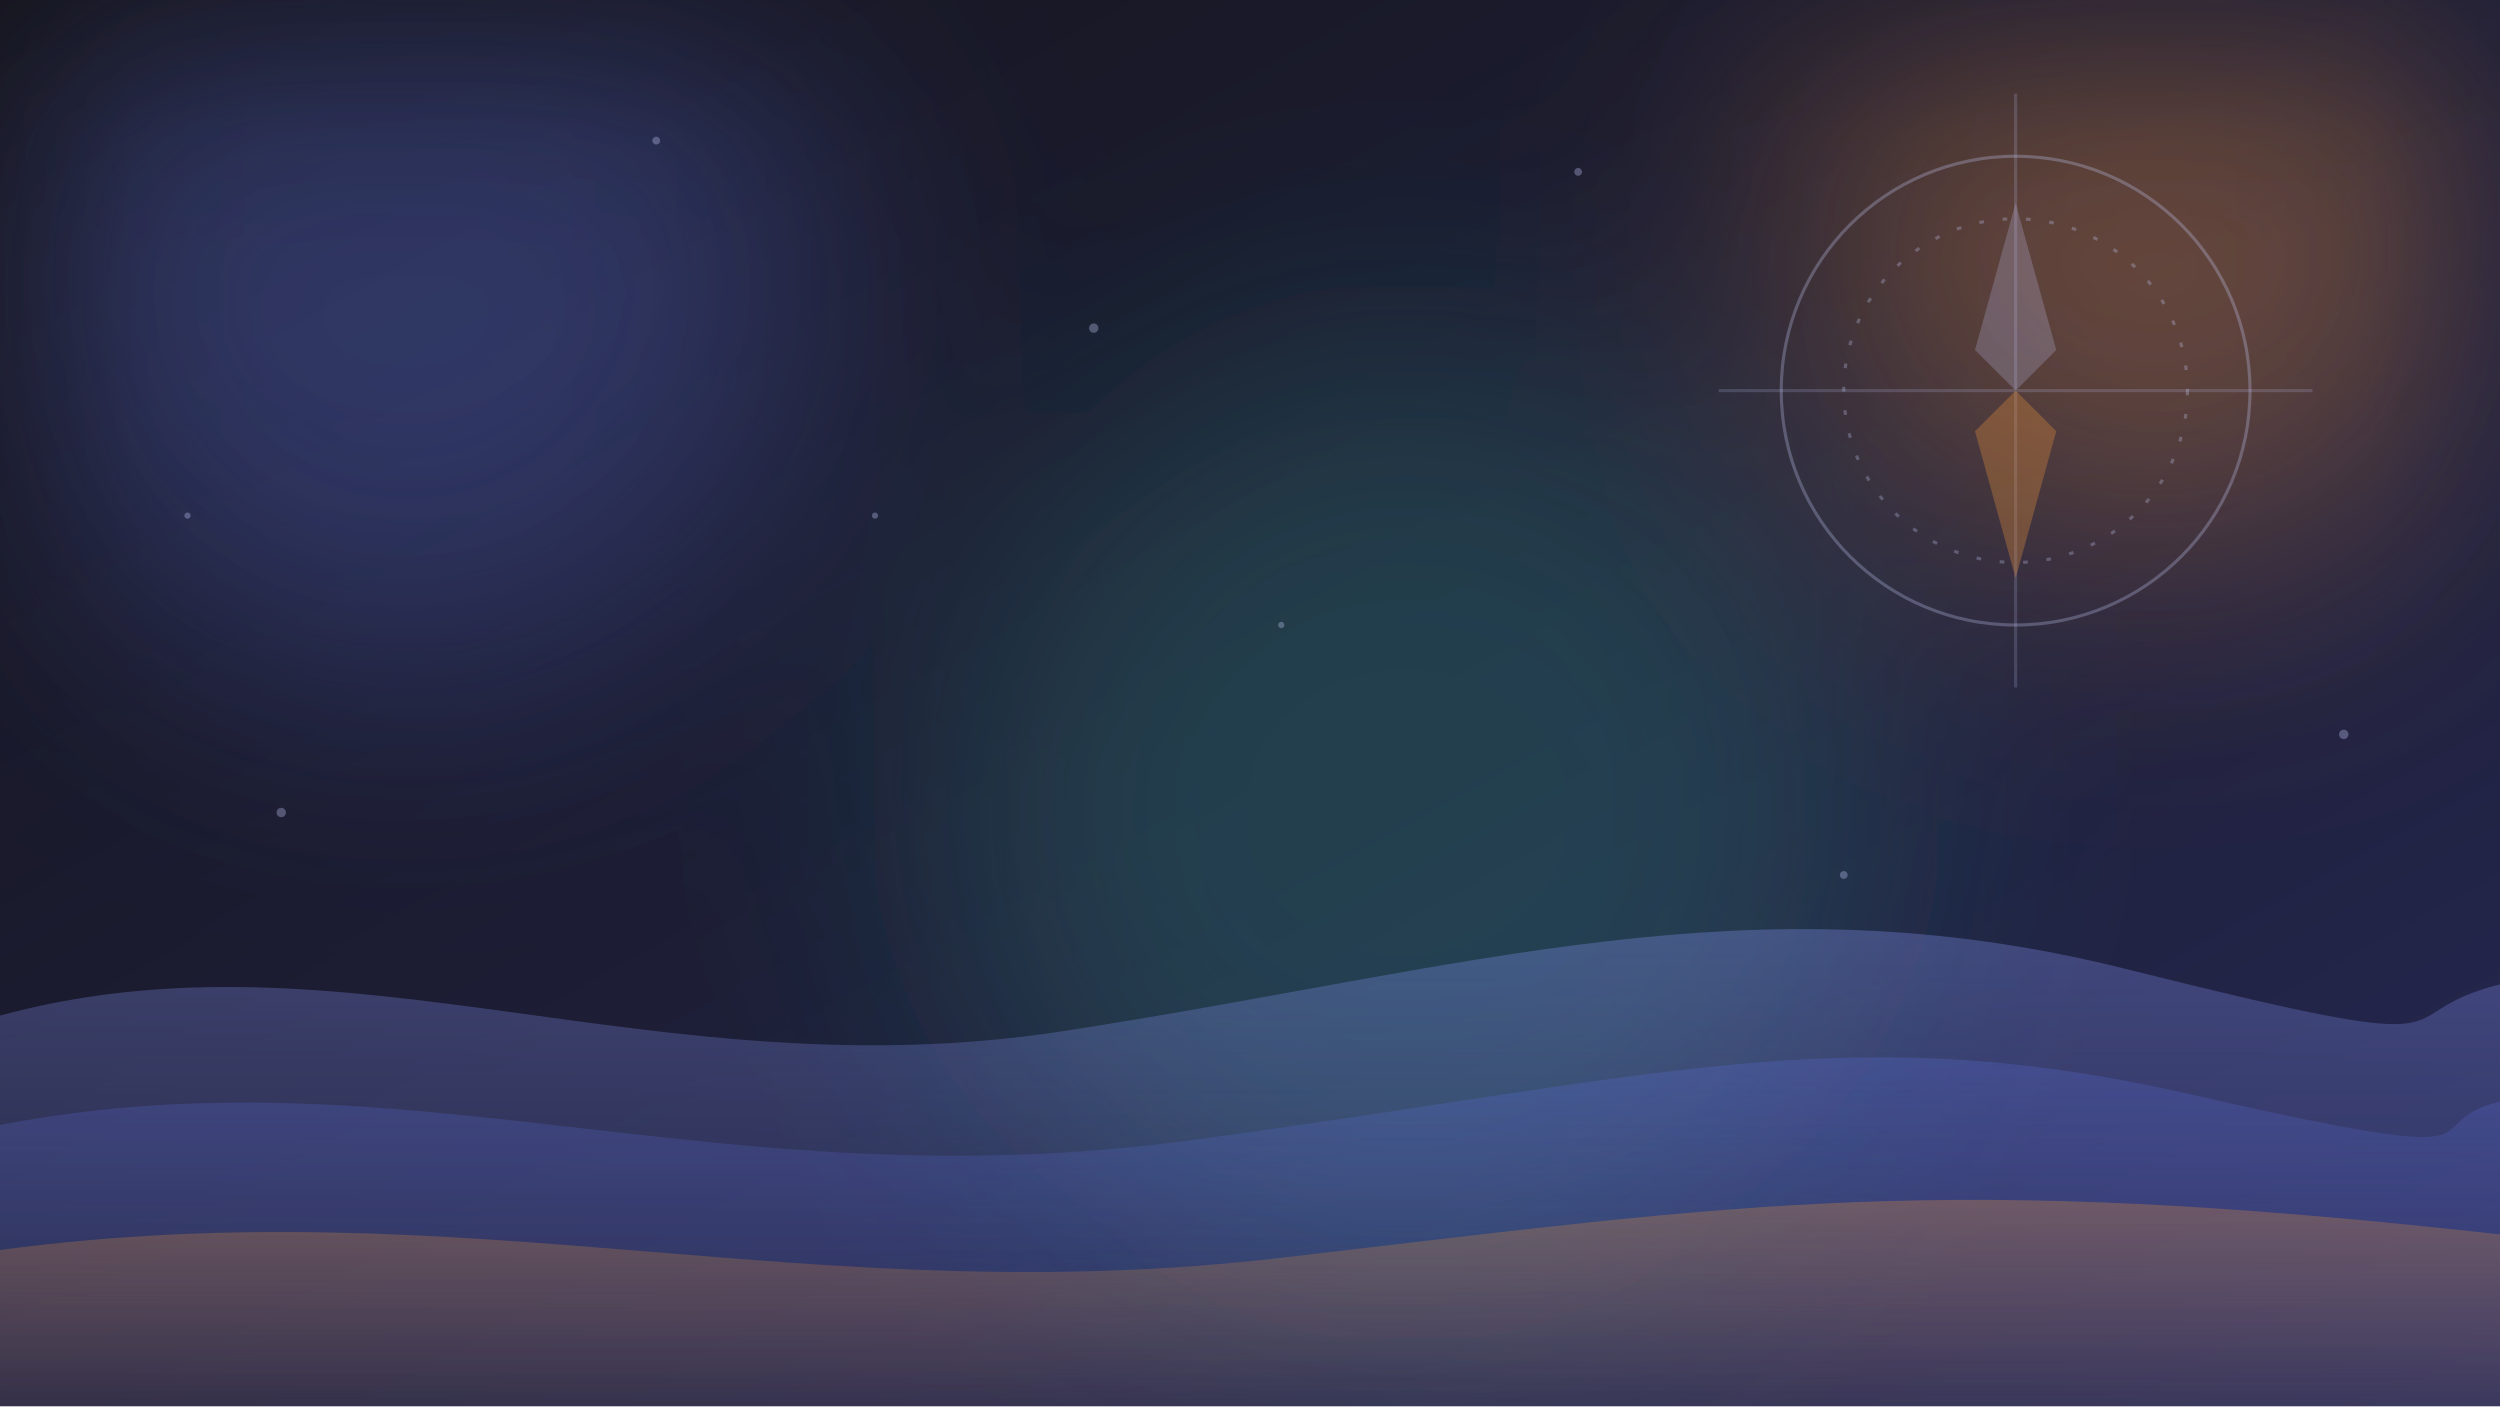
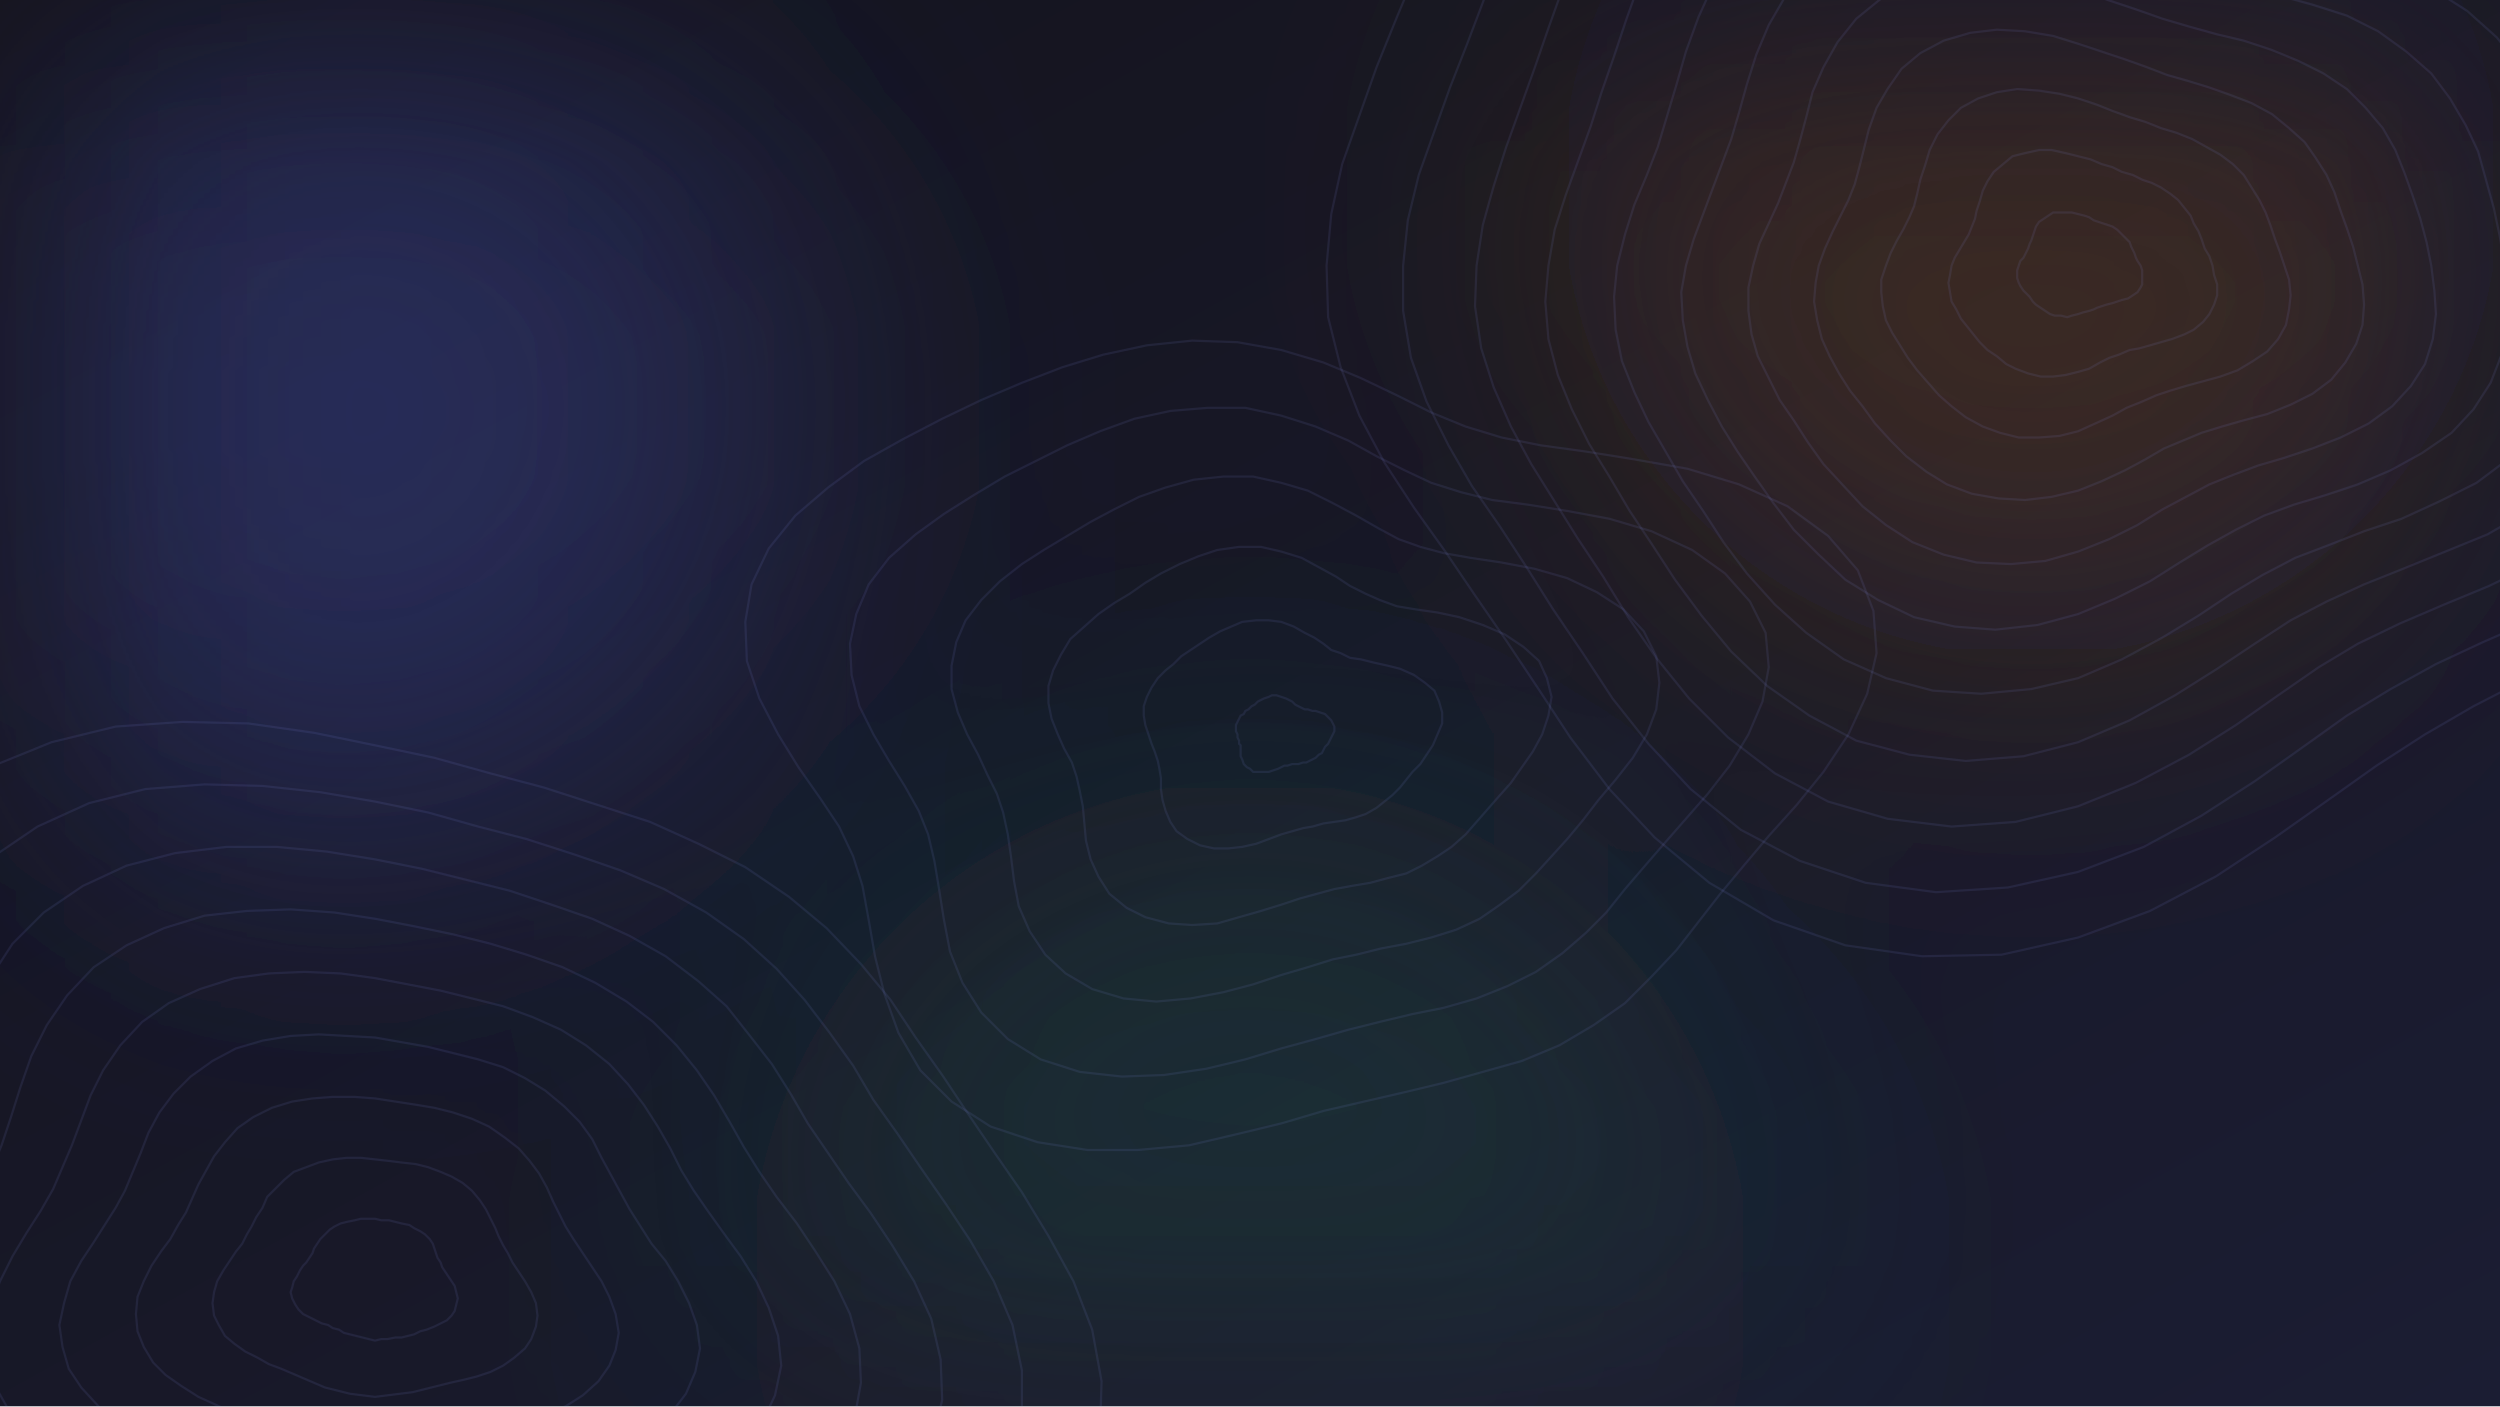
<svg xmlns="http://www.w3.org/2000/svg" viewBox="0 0 1600 900" preserveAspectRatio="xMidYMid slice">
  <defs>
    <linearGradient id="bg" x1="0" y1="0" x2="1" y2="1">
-       <stop offset="0" stop-color="#15141b" />
-       <stop offset="1" stop-color="#252852" />
+       <stop offset="0" stop-color="#14131c" />
+       <stop offset="1" stop-color="#1b1d33" />
    </linearGradient>
    <filter id="b" x="-50%" y="-50%" width="200%" height="200%">
-       <feGaussianBlur stdDeviation="90" />
+       <feGaussianBlur stdDeviation="110" />
    </filter>
-     <linearGradient id="w1" x1="0" y1="0" x2="0" y2="1">
-       <stop offset="0" stop-color="#8d9bff" stop-opacity=".30" />
-       <stop offset="1" stop-color="#8d9bff" stop-opacity=".05" />
-     </linearGradient>
-     <linearGradient id="w2" x1="0" y1="0" x2="0" y2="1">
-       <stop offset="0" stop-color="#5b6cd6" stop-opacity=".28" />
-       <stop offset="1" stop-color="#5b6cd6" stop-opacity=".05" />
-     </linearGradient>
-     <linearGradient id="w3" x1="0" y1="0" x2="0" y2="1">
-       <stop offset="0" stop-color="#d98a3d" stop-opacity=".32" />
-       <stop offset="1" stop-color="#d98a3d" stop-opacity=".08" />
-     </linearGradient>
  </defs>
  <rect width="1600" height="900" fill="url(#bg)" />
  <g filter="url(#b)">
-     <circle cx="260" cy="170" r="260" fill="#5b6cd6" opacity=".35" />
-     <circle cx="1380" cy="130" r="230" fill="#d98a3d" opacity=".38" />
-     <circle cx="900" cy="520" r="300" fill="#2f9e8a" opacity=".25" />
+     <circle cx="1300" cy="120" r="300" fill="#7a4a22" opacity="0.35" />
+     <circle cx="220" cy="260" r="280" fill="#3b4796" opacity="0.45" />
+     <circle cx="800" cy="820" r="320" fill="#1f5a4a" opacity="0.3" />
  </g>
-   <g fill="none" stroke="#c9d0ff" stroke-opacity=".28" stroke-width="2" transform="translate(1290 250)">
-     <circle r="150" />
-     <circle r="110" stroke-dasharray="3 12" />
-     <path d="M0-190V190M-190 0H190" stroke-opacity=".18" />
-     <path d="M0-120l26 94-26 26-26-26z" fill="#c9d0ff" fill-opacity=".22" stroke="none" />
-     <path d="M0 120l-26-94 26-26 26 26z" fill="#d98a3d" fill-opacity=".35" stroke="none" />
+   <g fill="none" stroke="#8d9bff" stroke-opacity="0.1" stroke-width="1.4">
+     <path d="M1370 170 L1371 173 L1371 176 L1371 179 L1371 182 L1370 184 L1368 187 L1365 189 L1362 191 L1358 192 L1355 193 L1352 194 L1348 195 L1345 196 L1342 197 L1340 198 L1337 199 L1333 200 L1330 201 L1326 202 L1323 203 L1319 202 L1315 202 L1312 201 L1309 199 L1306 197 L1303 195 L1301 193 L1299 190 L1297 188 L1295 186 L1293 183 L1292 181 L1291 178 L1291 175 L1291 173 L1292 170 L1293 167 L1295 165 L1296 163 L1297 161 L1298 159 L1299 156 L1300 154 L1301 151 L1302 148 L1303 145 L1305 142 L1308 140 L1311 138 L1314 136 L1318 136 L1322 136 L1326 136 L1330 137 L1334 138 L1337 139 L1340 141 L1343 142 L1346 143 L1349 144 L1352 145 L1355 147 L1357 149 L1359 151 L1361 153 L1363 155 L1364 158 L1365 160 L1366 162 L1367 165 L1368 167 L1370 170Z" />
+     <path d="M1416 170 L1417 176 L1419 182 L1419 189 L1417 195 L1414 201 L1410 206 L1404 211 L1398 214 L1390 217 L1383 219 L1376 221 L1369 223 L1363 224 L1356 227 L1350 229 L1344 232 L1337 236 L1330 238 L1322 240 L1314 241 L1306 241 L1298 239 L1290 236 L1284 233 L1278 228 L1272 224 L1267 219 L1263 214 L1259 209 L1255 204 L1252 198 L1249 193 L1248 187 L1247 181 L1248 176 L1249 170 L1251 165 L1254 160 L1257 155 L1260 150 L1262 145 L1264 140 L1265 135 L1267 129 L1269 122 L1272 116 L1276 110 L1282 105 L1288 100 L1296 98 L1305 96 L1313 96 L1322 98 L1330 100 L1338 102 L1345 105 L1352 107 L1358 110 L1365 112 L1371 115 L1377 117 L1383 120 L1389 124 L1394 128 L1398 133 L1402 138 L1404 143 L1407 148 L1409 153 L1411 159 L1414 164 L1416 170Z" />
+     <path d="M1462 170 L1465 179 L1466 189 L1465 198 L1463 208 L1458 217 L1451 225 L1442 231 L1432 237 L1421 241 L1410 244 L1399 247 L1389 250 L1380 253 L1371 257 L1361 261 L1352 266 L1341 271 L1330 276 L1318 279 L1305 280 L1292 280 L1280 277 L1269 273 L1258 267 L1249 260 L1241 253 L1234 245 L1227 237 L1221 229 L1216 221 L1211 213 L1207 205 L1205 196 L1204 187 L1204 179 L1207 170 L1210 162 L1214 154 L1218 147 L1222 139 L1225 132 L1227 124 L1229 115 L1232 106 L1235 96 L1240 86 L1247 77 L1255 69 L1266 63 L1278 59 L1291 57 L1305 58 L1318 60 L1330 63 L1342 67 L1352 71 L1363 75 L1373 78 L1383 82 L1393 85 L1403 89 L1412 94 L1421 99 L1429 105 L1436 112 L1441 120 L1446 128 L1450 136 L1453 144 L1456 153 L1459 161 L1462 170Z" />
+     <path d="M1509 170 L1512 182 L1513 195 L1512 208 L1508 220 L1501 232 L1492 243 L1480 252 L1466 259 L1451 265 L1436 269 L1422 273 L1409 277 L1397 282 L1385 287 L1373 294 L1360 301 L1345 308 L1330 314 L1313 318 L1296 320 L1279 319 L1262 316 L1246 310 L1233 302 L1220 292 L1210 282 L1200 271 L1192 260 L1184 250 L1177 239 L1171 228 L1166 217 L1163 205 L1161 193 L1162 181 L1164 170 L1168 159 L1173 148 L1178 138 L1183 128 L1187 118 L1190 107 L1193 95 L1196 83 L1201 69 L1208 57 L1217 44 L1229 34 L1244 26 L1261 21 L1278 19 L1296 20 L1314 23 L1330 28 L1345 33 L1360 38 L1374 43 L1387 48 L1401 52 L1414 56 L1428 61 L1441 66 L1454 73 L1465 82 L1475 91 L1482 101 L1489 112 L1494 123 L1498 135 L1502 146 L1506 158 L1509 170Z" />
+     <path d="M1556 170 L1558 186 L1559 201 L1557 217 L1552 233 L1543 247 L1531 260 L1516 271 L1498 280 L1480 287 L1462 293 L1445 298 L1429 304 L1414 310 L1399 318 L1384 326 L1368 336 L1350 345 L1330 353 L1309 359 L1287 361 L1265 360 L1244 355 L1224 347 L1207 336 L1192 324 L1179 310 L1167 297 L1157 283 L1148 269 L1139 256 L1132 242 L1125 228 L1121 214 L1119 199 L1119 184 L1122 170 L1126 156 L1132 143 L1138 130 L1143 117 L1148 104 L1152 90 L1156 75 L1160 59 L1167 43 L1176 27 L1188 12 L1204 -1 L1222 -10 L1243 -16 L1265 -18 L1288 -17 L1309 -13 L1330 -7 L1349 -0 L1367 6 L1384 12 L1401 17 L1419 22 L1436 26 L1454 32 L1471 39 L1487 47 L1502 57 L1514 69 L1525 82 L1533 96 L1539 111 L1544 125 L1549 140 L1553 155 L1556 170Z" />
+     <path d="M1603 170 L1605 189 L1604 208 L1601 227 L1594 245 L1583 262 L1569 277 L1550 290 L1530 301 L1509 310 L1488 317 L1468 323 L1449 330 L1431 339 L1413 349 L1395 360 L1376 372 L1354 383 L1330 393 L1304 400 L1277 403 L1251 401 L1225 395 L1202 384 L1181 371 L1164 355 L1148 339 L1135 322 L1123 305 L1112 289 L1102 273 L1093 256 L1085 239 L1080 222 L1077 205 L1076 187 L1079 170 L1084 153 L1090 137 L1096 121 L1102 105 L1108 89 L1113 72 L1118 54 L1124 35 L1132 16 L1143 -3 L1159 -21 L1178 -36 L1201 -46 L1226 -53 L1253 -55 L1280 -53 L1306 -48 L1330 -41 L1353 -33 L1374 -25 L1395 -19 L1416 -13 L1437 -8 L1458 -3 L1480 3 L1502 10 L1522 20 L1540 33 L1556 47 L1568 63 L1578 80 L1586 97 L1591 115 L1596 133 L1600 152 L1603 170Z" />
+     <path d="M1650 170 L1651 192 L1649 214 L1644 236 L1636 257 L1623 276 L1605 294 L1585 309 L1561 321 L1537 332 L1513 340 L1490 349 L1469 357 L1448 368 L1428 380 L1407 394 L1384 408 L1358 422 L1330 434 L1300 441 L1268 444 L1237 442 L1207 434 L1180 422 L1156 405 L1136 387 L1118 367 L1103 347 L1090 327 L1077 308 L1066 289 L1055 270 L1046 251 L1038 231 L1034 211 L1033 190 L1035 170 L1040 150 L1046 131 L1054 112 L1061 94 L1067 74 L1073 54 L1079 33 L1087 11 L1097 -11 L1111 -33 L1130 -53 L1153 -70 L1180 -82 L1209 -88 L1241 -90 L1272 -87 L1302 -81 L1330 -73 L1356 -64 L1381 -56 L1405 -49 L1430 -44 L1455 -39 L1481 -33 L1507 -27 L1533 -18 L1557 -7 L1579 7 L1598 24 L1613 43 L1624 63 L1633 84 L1639 105 L1644 127 L1647 148 L1650 170Z" />
+     <path d="M1696 170 L1696 195 L1693 220 L1687 245 L1676 268 L1661 290 L1641 310 L1618 327 L1592 342 L1565 353 L1538 364 L1513 374 L1489 385 L1466 397 L1443 412 L1419 428 L1392 445 L1363 461 L1330 475 L1295 484 L1258 487 L1222 483 L1188 474 L1158 458 L1131 439 L1108 417 L1089 394 L1072 371 L1057 348 L1043 327 L1030 305 L1017 284 L1006 262 L997 240 L991 217 L989 193 L991 170 L995 147 L1002 125 L1010 103 L1018 81 L1025 59 L1033 36 L1041 12 L1050 -13 L1063 -39 L1079 -63 L1101 -85 L1128 -103 L1159 -116 L1193 -123 L1229 -125 L1264 -121 L1298 -114 L1330 -105 L1360 -95 L1388 -87 L1416 -80 L1444 -74 L1473 -69 L1503 -64 L1534 -57 L1565 -48 L1594 -36 L1620 -20 L1641 -0 L1659 22 L1672 46 L1681 70 L1687 95 L1691 120 L1694 145 L1696 170Z" />
+     <path d="M1741 170 L1740 198 L1736 226 L1728 253 L1716 279 L1699 304 L1677 326 L1651 345 L1622 361 L1593 375 L1564 387 L1536 399 L1509 412 L1484 427 L1458 445 L1431 464 L1401 483 L1367 501 L1330 516 L1290 526 L1249 529 L1208 524 L1170 513 L1136 495 L1106 472 L1081 447 L1060 421 L1042 395 L1026 369 L1010 345 L995 321 L980 297 L967 273 L956 248 L948 223 L944 196 L945 170 L949 144 L956 119 L964 94 L973 69 L982 44 L991 18 L1001 -10 L1013 -38 L1028 -66 L1048 -92 L1073 -116 L1104 -136 L1139 -149 L1178 -157 L1217 -158 L1257 -153 L1295 -145 L1330 -136 L1363 -126 L1395 -117 L1426 -110 L1458 -105 L1492 -100 L1526 -95 L1562 -89 L1598 -79 L1631 -65 L1661 -47 L1686 -24 L1706 1 L1720 28 L1729 57 L1736 85 L1739 114 L1741 142 L1741 170Z" />
+     <path d="M1786 170 L1783 201 L1777 231 L1768 262 L1754 290 L1735 317 L1711 342 L1683 363 L1653 381 L1621 397 L1589 411 L1559 425 L1530 441 L1502 458 L1474 478 L1443 500 L1409 522 L1372 542 L1330 558 L1285 568 L1239 571 L1194 565 L1152 551 L1114 531 L1082 505 L1055 476 L1032 447 L1013 418 L994 390 L977 363 L960 337 L942 311 L927 285 L913 257 L903 229 L898 199 L898 170 L901 141 L908 112 L918 84 L928 56 L939 28 L950 -1 L961 -31 L976 -62 L994 -92 L1017 -121 L1046 -147 L1080 -167 L1120 -181 L1163 -189 L1206 -190 L1250 -185 L1291 -176 L1330 -166 L1366 -155 L1402 -147 L1437 -140 L1473 -136 L1510 -132 L1550 -128 L1591 -121 L1631 -110 L1670 -95 L1703 -74 L1731 -49 L1753 -21 L1769 11 L1778 43 L1784 75 L1786 107 L1787 139 L1786 170Z" />
+     <path d="M1829 170 L1825 204 L1818 237 L1807 270 L1792 301 L1771 331 L1746 357 L1716 381 L1683 401 L1649 419 L1616 435 L1583 452 L1552 470 L1521 490 L1490 512 L1456 536 L1418 561 L1376 583 L1330 600 L1281 611 L1230 612 L1181 605 L1135 589 L1094 565 L1059 536 L1030 505 L1005 472 L984 440 L964 410 L944 381 L925 353 L905 325 L886 296 L870 266 L858 235 L850 203 L849 170 L852 137 L859 105 L870 74 L881 43 L894 11 L907 -20 L922 -53 L939 -86 L960 -119 L987 -149 L1019 -176 L1058 -198 L1101 -212 L1148 -220 L1196 -220 L1243 -215 L1288 -206 L1330 -195 L1370 -185 L1408 -177 L1447 -171 L1487 -167 L1530 -164 L1575 -161 L1621 -154 L1666 -142 L1709 -126 L1747 -103 L1778 -75 L1801 -42 L1817 -7 L1827 29 L1832 65 L1833 101 L1832 136 L1829 170Z" />
+     <path d="M289 820 L291 823 L292 827 L293 831 L292 835 L291 839 L289 842 L286 845 L282 847 L278 849 L273 851 L269 852 L265 854 L261 855 L257 856 L253 856 L248 857 L244 857 L240 858 L236 857 L232 856 L228 855 L224 854 L220 853 L217 851 L213 850 L210 848 L206 847 L202 845 L198 843 L194 841 L191 838 L189 835 L187 831 L186 827 L187 824 L188 820 L190 817 L192 813 L194 810 L196 808 L198 805 L200 802 L201 799 L203 796 L205 793 L208 790 L211 787 L214 785 L218 783 L222 782 L227 781 L231 780 L236 780 L240 780 L244 781 L249 781 L253 782 L257 783 L262 784 L265 786 L269 788 L272 790 L275 793 L277 796 L278 799 L279 802 L280 805 L282 808 L283 811 L285 814 L287 817 L289 820Z" />
+     <path d="M336 820 L340 827 L343 834 L344 842 L343 849 L340 857 L336 863 L329 869 L322 874 L314 878 L305 881 L297 883 L288 885 L280 887 L272 889 L264 891 L256 892 L248 893 L240 894 L232 893 L224 892 L216 890 L208 888 L201 885 L194 882 L187 879 L180 876 L172 873 L165 869 L157 865 L150 860 L144 855 L140 848 L137 842 L136 834 L137 827 L139 820 L143 813 L147 807 L151 801 L155 796 L158 790 L161 785 L164 779 L168 773 L171 766 L176 761 L182 755 L188 750 L196 747 L204 744 L213 742 L222 741 L231 741 L240 742 L249 743 L257 744 L266 745 L274 747 L282 750 L289 753 L296 757 L302 762 L307 768 L311 774 L314 780 L317 786 L319 791 L322 797 L325 802 L328 808 L332 814 L336 820Z" />
+     <path d="M385 820 L390 830 L394 841 L396 853 L394 864 L390 874 L383 884 L373 893 L362 900 L349 905 L336 910 L324 913 L311 917 L300 920 L288 923 L276 925 L264 928 L252 929 L240 930 L228 930 L216 928 L204 925 L192 922 L182 918 L171 913 L160 909 L149 904 L138 899 L127 894 L116 887 L106 880 L98 872 L92 862 L88 852 L87 841 L88 830 L92 820 L97 810 L103 801 L109 793 L114 784 L119 776 L123 767 L127 758 L132 749 L137 740 L144 731 L152 722 L162 715 L174 709 L187 705 L200 703 L213 702 L227 702 L240 703 L253 705 L266 707 L278 709 L290 712 L302 716 L313 721 L323 728 L332 735 L339 743 L345 751 L350 760 L354 769 L358 777 L362 785 L367 793 L373 802 L379 811 L385 820Z" />
+     <path d="M434 820 L441 834 L446 848 L448 863 L445 878 L439 892 L429 905 L416 916 L401 925 L384 932 L367 938 L350 943 L334 947 L318 951 L303 955 L288 959 L272 963 L256 965 L240 967 L224 966 L207 965 L191 961 L176 957 L161 952 L147 946 L133 940 L118 933 L104 926 L90 918 L76 910 L63 900 L52 888 L44 876 L40 862 L38 848 L41 834 L45 820 L52 807 L60 795 L67 784 L74 773 L80 762 L85 750 L90 738 L95 725 L102 712 L111 700 L122 689 L136 679 L151 671 L168 666 L186 663 L204 662 L222 663 L240 664 L257 667 L274 670 L290 674 L306 678 L322 683 L336 690 L349 698 L361 708 L371 718 L379 729 L385 741 L391 752 L397 763 L403 774 L410 785 L417 796 L426 807 L434 820Z" />
+     <path d="M484 820 L492 837 L498 855 L500 874 L496 893 L488 910 L475 926 L458 939 L439 950 L418 959 L397 966 L376 972 L356 977 L337 982 L318 988 L299 993 L280 998 L260 1002 L240 1004 L219 1004 L199 1002 L179 999 L159 993 L141 986 L123 979 L105 971 L87 962 L69 953 L52 943 L35 932 L20 919 L7 905 L-2 889 L-7 872 L-8 854 L-6 837 L0 820 L8 804 L17 789 L26 775 L34 761 L40 747 L46 733 L52 717 L58 701 L66 685 L77 669 L91 654 L108 642 L128 633 L150 626 L172 623 L195 622 L218 623 L240 626 L261 630 L282 634 L302 639 L322 644 L341 651 L359 659 L375 669 L390 681 L402 694 L412 707 L421 721 L429 735 L436 749 L444 762 L453 775 L463 789 L474 804 L484 820Z" />
+     <path d="M534 820 L544 841 L550 863 L551 885 L547 907 L536 928 L520 946 L500 962 L476 975 L451 985 L426 993 L402 1000 L378 1007 L356 1013 L333 1020 L311 1027 L288 1034 L265 1039 L240 1042 L215 1043 L190 1041 L166 1037 L142 1030 L119 1022 L98 1012 L76 1002 L55 992 L35 980 L14 968 L-5 954 L-22 938 L-37 921 L-47 902 L-53 881 L-54 860 L-51 840 L-44 820 L-34 801 L-24 784 L-15 767 L-6 750 L1 733 L7 715 L13 696 L20 676 L30 656 L43 637 L60 619 L81 605 L105 594 L131 586 L158 583 L186 582 L214 584 L240 588 L266 593 L290 598 L314 604 L337 611 L360 619 L381 629 L401 641 L418 654 L433 669 L446 685 L457 701 L467 718 L476 734 L486 750 L497 766 L510 783 L522 801 L534 820Z" />
+     <path d="M585 820 L596 844 L602 870 L603 896 L597 921 L584 945 L565 966 L540 984 L513 999 L484 1010 L455 1020 L427 1028 L400 1036 L374 1044 L349 1053 L323 1061 L296 1070 L269 1076 L240 1081 L211 1082 L181 1081 L152 1076 L124 1068 L98 1058 L72 1047 L48 1034 L24 1021 L0 1007 L-23 992 L-45 975 L-64 957 L-80 936 L-91 914 L-98 891 L-98 867 L-94 843 L-87 820 L-76 798 L-65 778 L-55 758 L-46 739 L-39 719 L-33 697 L-26 675 L-18 651 L-7 627 L8 604 L28 584 L53 567 L81 554 L112 546 L145 542 L177 542 L209 545 L240 550 L270 556 L298 563 L326 570 L353 579 L379 588 L403 599 L426 612 L447 628 L465 644 L480 663 L494 681 L506 700 L517 719 L530 738 L543 757 L557 776 L571 797 L585 820Z" />
+     <path d="M636 820 L648 848 L654 877 L654 906 L646 935 L630 962 L608 986 L580 1006 L548 1022 L515 1035 L483 1046 L451 1055 L421 1064 L392 1074 L364 1085 L335 1096 L305 1106 L273 1115 L240 1121 L206 1123 L172 1121 L138 1116 L106 1107 L75 1095 L46 1082 L19 1067 L-8 1051 L-35 1034 L-60 1016 L-83 997 L-105 975 L-122 952 L-134 926 L-141 900 L-142 872 L-137 846 L-129 820 L-118 796 L-106 772 L-96 750 L-87 727 L-79 704 L-73 679 L-66 653 L-57 625 L-45 598 L-27 572 L-4 548 L24 529 L57 514 L93 505 L131 502 L168 503 L205 507 L240 513 L274 520 L306 529 L337 537 L368 547 L397 557 L425 569 L452 584 L476 601 L497 620 L515 640 L531 661 L546 682 L559 704 L574 725 L589 747 L605 770 L621 794 L636 820Z" />
+     <path d="M687 820 L699 851 L705 884 L704 917 L694 949 L676 978 L650 1004 L618 1026 L583 1044 L546 1059 L510 1071 L475 1082 L442 1093 L410 1105 L379 1118 L347 1131 L313 1144 L277 1154 L240 1162 L201 1165 L162 1163 L124 1157 L88 1147 L53 1133 L20 1117 L-11 1099 L-40 1081 L-69 1061 L-96 1040 L-122 1018 L-144 993 L-163 967 L-176 938 L-183 908 L-184 878 L-179 849 L-171 820 L-159 793 L-147 767 L-136 741 L-127 716 L-120 689 L-114 661 L-107 630 L-97 599 L-83 568 L-63 538 L-37 512 L-4 490 L33 475 L74 465 L117 462 L159 463 L201 469 L240 477 L278 485 L314 495 L348 504 L382 515 L416 526 L447 540 L477 555 L505 574 L529 594 L551 617 L570 640 L586 664 L603 688 L619 712 L636 737 L654 763 L671 791 L687 820Z" />
+     <path d="M853 470 L852 472 L851 474 L850 476 L848 478 L847 480 L846 482 L844 483 L842 485 L840 486 L838 487 L836 488 L834 488 L831 489 L829 489 L827 489 L824 490 L822 490 L820 491 L818 492 L815 493 L812 494 L809 494 L806 494 L802 494 L800 492 L798 491 L796 489 L795 486 L794 484 L794 482 L794 480 L794 477 L793 476 L793 474 L792 472 L792 470 L791 468 L791 466 L791 464 L792 462 L793 460 L794 458 L796 457 L797 455 L799 454 L801 452 L803 451 L805 449 L807 448 L809 447 L812 446 L814 445 L817 445 L820 446 L823 447 L825 448 L827 449 L829 451 L831 452 L833 453 L835 454 L837 454 L840 455 L842 455 L845 456 L848 457 L850 459 L852 461 L853 463 L854 465 L854 468 L853 470Z" />
+     <path d="M920 470 L917 477 L913 483 L909 489 L904 494 L900 499 L896 504 L891 509 L886 513 L881 517 L874 521 L868 523 L861 525 L854 526 L847 527 L840 529 L834 530 L827 532 L820 534 L812 537 L804 540 L795 542 L786 543 L777 543 L768 541 L760 537 L753 532 L749 526 L746 519 L744 512 L743 505 L743 498 L742 492 L741 487 L739 481 L737 476 L735 470 L733 464 L732 458 L732 452 L734 446 L737 440 L741 434 L746 429 L751 425 L756 420 L762 416 L768 412 L774 408 L781 404 L788 401 L795 398 L804 397 L812 397 L820 398 L828 401 L835 405 L841 408 L847 412 L852 416 L858 418 L864 421 L871 422 L879 424 L888 426 L896 428 L905 432 L912 437 L918 442 L921 449 L923 456 L923 463 L920 470Z" />
+     <path d="M987 470 L981 481 L974 491 L967 501 L959 510 L952 518 L945 526 L938 534 L929 542 L920 548 L910 554 L900 559 L888 562 L877 565 L865 567 L854 569 L843 572 L832 575 L820 579 L807 583 L793 587 L779 591 L763 592 L748 591 L733 587 L721 581 L710 572 L703 561 L698 550 L695 538 L694 527 L693 516 L691 506 L689 497 L686 488 L681 479 L677 470 L673 460 L671 450 L671 439 L674 429 L679 419 L685 409 L694 401 L703 393 L713 386 L723 380 L733 373 L743 367 L755 361 L767 356 L779 352 L793 350 L807 350 L820 353 L833 357 L844 363 L855 369 L864 375 L874 380 L883 384 L894 388 L906 390 L920 392 L934 395 L949 400 L963 406 L975 414 L985 423 L990 434 L993 446 L991 458 L987 470Z" />
+     <path d="M1054 470 L1045 485 L1034 499 L1023 512 L1013 525 L1003 537 L993 548 L983 559 L972 570 L960 579 L947 588 L932 595 L916 600 L900 604 L884 607 L868 611 L853 614 L837 619 L820 624 L802 630 L783 635 L762 639 L740 641 L719 639 L699 633 L682 623 L669 611 L659 596 L652 580 L649 564 L647 548 L645 534 L642 520 L638 508 L632 496 L626 483 L619 470 L613 456 L609 441 L609 426 L612 411 L618 397 L628 384 L640 372 L654 361 L668 352 L683 343 L698 334 L713 326 L729 318 L746 312 L764 307 L783 305 L802 305 L820 309 L837 314 L853 322 L868 330 L882 338 L895 345 L909 350 L924 354 L941 357 L961 360 L982 364 L1003 370 L1022 379 L1039 390 L1052 404 L1060 420 L1062 437 L1060 454 L1054 470Z" />
+     <path d="M1119 470 L1107 490 L1093 508 L1079 524 L1065 540 L1052 555 L1040 569 L1028 584 L1015 597 L1000 610 L983 622 L965 631 L945 639 L924 645 L904 649 L883 654 L863 659 L842 665 L820 671 L797 678 L772 684 L745 688 L718 689 L691 686 L666 678 L645 665 L628 648 L616 629 L608 609 L604 588 L601 569 L598 551 L594 534 L588 519 L579 503 L569 487 L559 470 L550 452 L545 432 L544 412 L548 393 L556 374 L569 357 L586 342 L604 329 L623 317 L643 305 L663 295 L683 285 L704 276 L726 268 L749 263 L773 261 L797 261 L820 266 L842 273 L863 282 L881 292 L899 301 L916 309 L935 315 L955 320 L978 323 L1003 327 L1030 332 L1057 340 L1083 352 L1104 367 L1120 385 L1130 405 L1132 427 L1128 449 L1119 470Z" />
+     <path d="M1183 470 L1167 494 L1150 515 L1132 535 L1116 554 L1101 572 L1087 590 L1073 608 L1057 625 L1040 642 L1020 656 L998 669 L974 679 L949 686 L924 693 L899 699 L873 705 L847 711 L820 719 L791 726 L761 733 L728 736 L696 736 L664 731 L634 721 L609 705 L589 685 L575 661 L566 636 L560 612 L556 589 L552 567 L546 548 L537 529 L525 511 L511 491 L498 470 L486 447 L478 423 L477 398 L481 374 L492 351 L509 330 L530 312 L553 295 L578 281 L603 268 L628 256 L654 245 L680 235 L706 227 L734 221 L763 218 L792 219 L820 224 L847 232 L871 242 L894 253 L916 264 L938 273 L961 280 L986 285 L1015 289 L1046 294 L1080 300 L1113 310 L1144 324 L1170 343 L1189 365 L1199 391 L1201 418 L1195 444 L1183 470Z" />
  </g>
-   <g fill="#c9d0ff" fill-opacity=".32">
-     <circle cx="180" cy="520" r="3" />
-     <circle cx="420" cy="90" r="2.5" />
-     <circle cx="700" cy="210" r="3" />
-     <circle cx="1010" cy="110" r="2.5" />
-     <circle cx="1500" cy="470" r="3" />
-     <circle cx="120" cy="330" r="2" />
-     <circle cx="820" cy="400" r="2" />
-     <circle cx="1180" cy="560" r="2.5" />
-     <circle cx="560" cy="330" r="2" />
-   </g>
-   <path d="M0 650C220 590 420 700 680 660S1120 560 1360 620 1520 650 1600 630V900H0Z" fill="url(#w1)" />
-   <path d="M0 720C260 670 460 770 760 730S1180 650 1400 700 1540 720 1600 705V900H0Z" fill="url(#w2)" />
-   <path d="M0 800C300 760 520 840 820 805S1240 750 1600 790V900H0Z" fill="url(#w3)" />
</svg>
